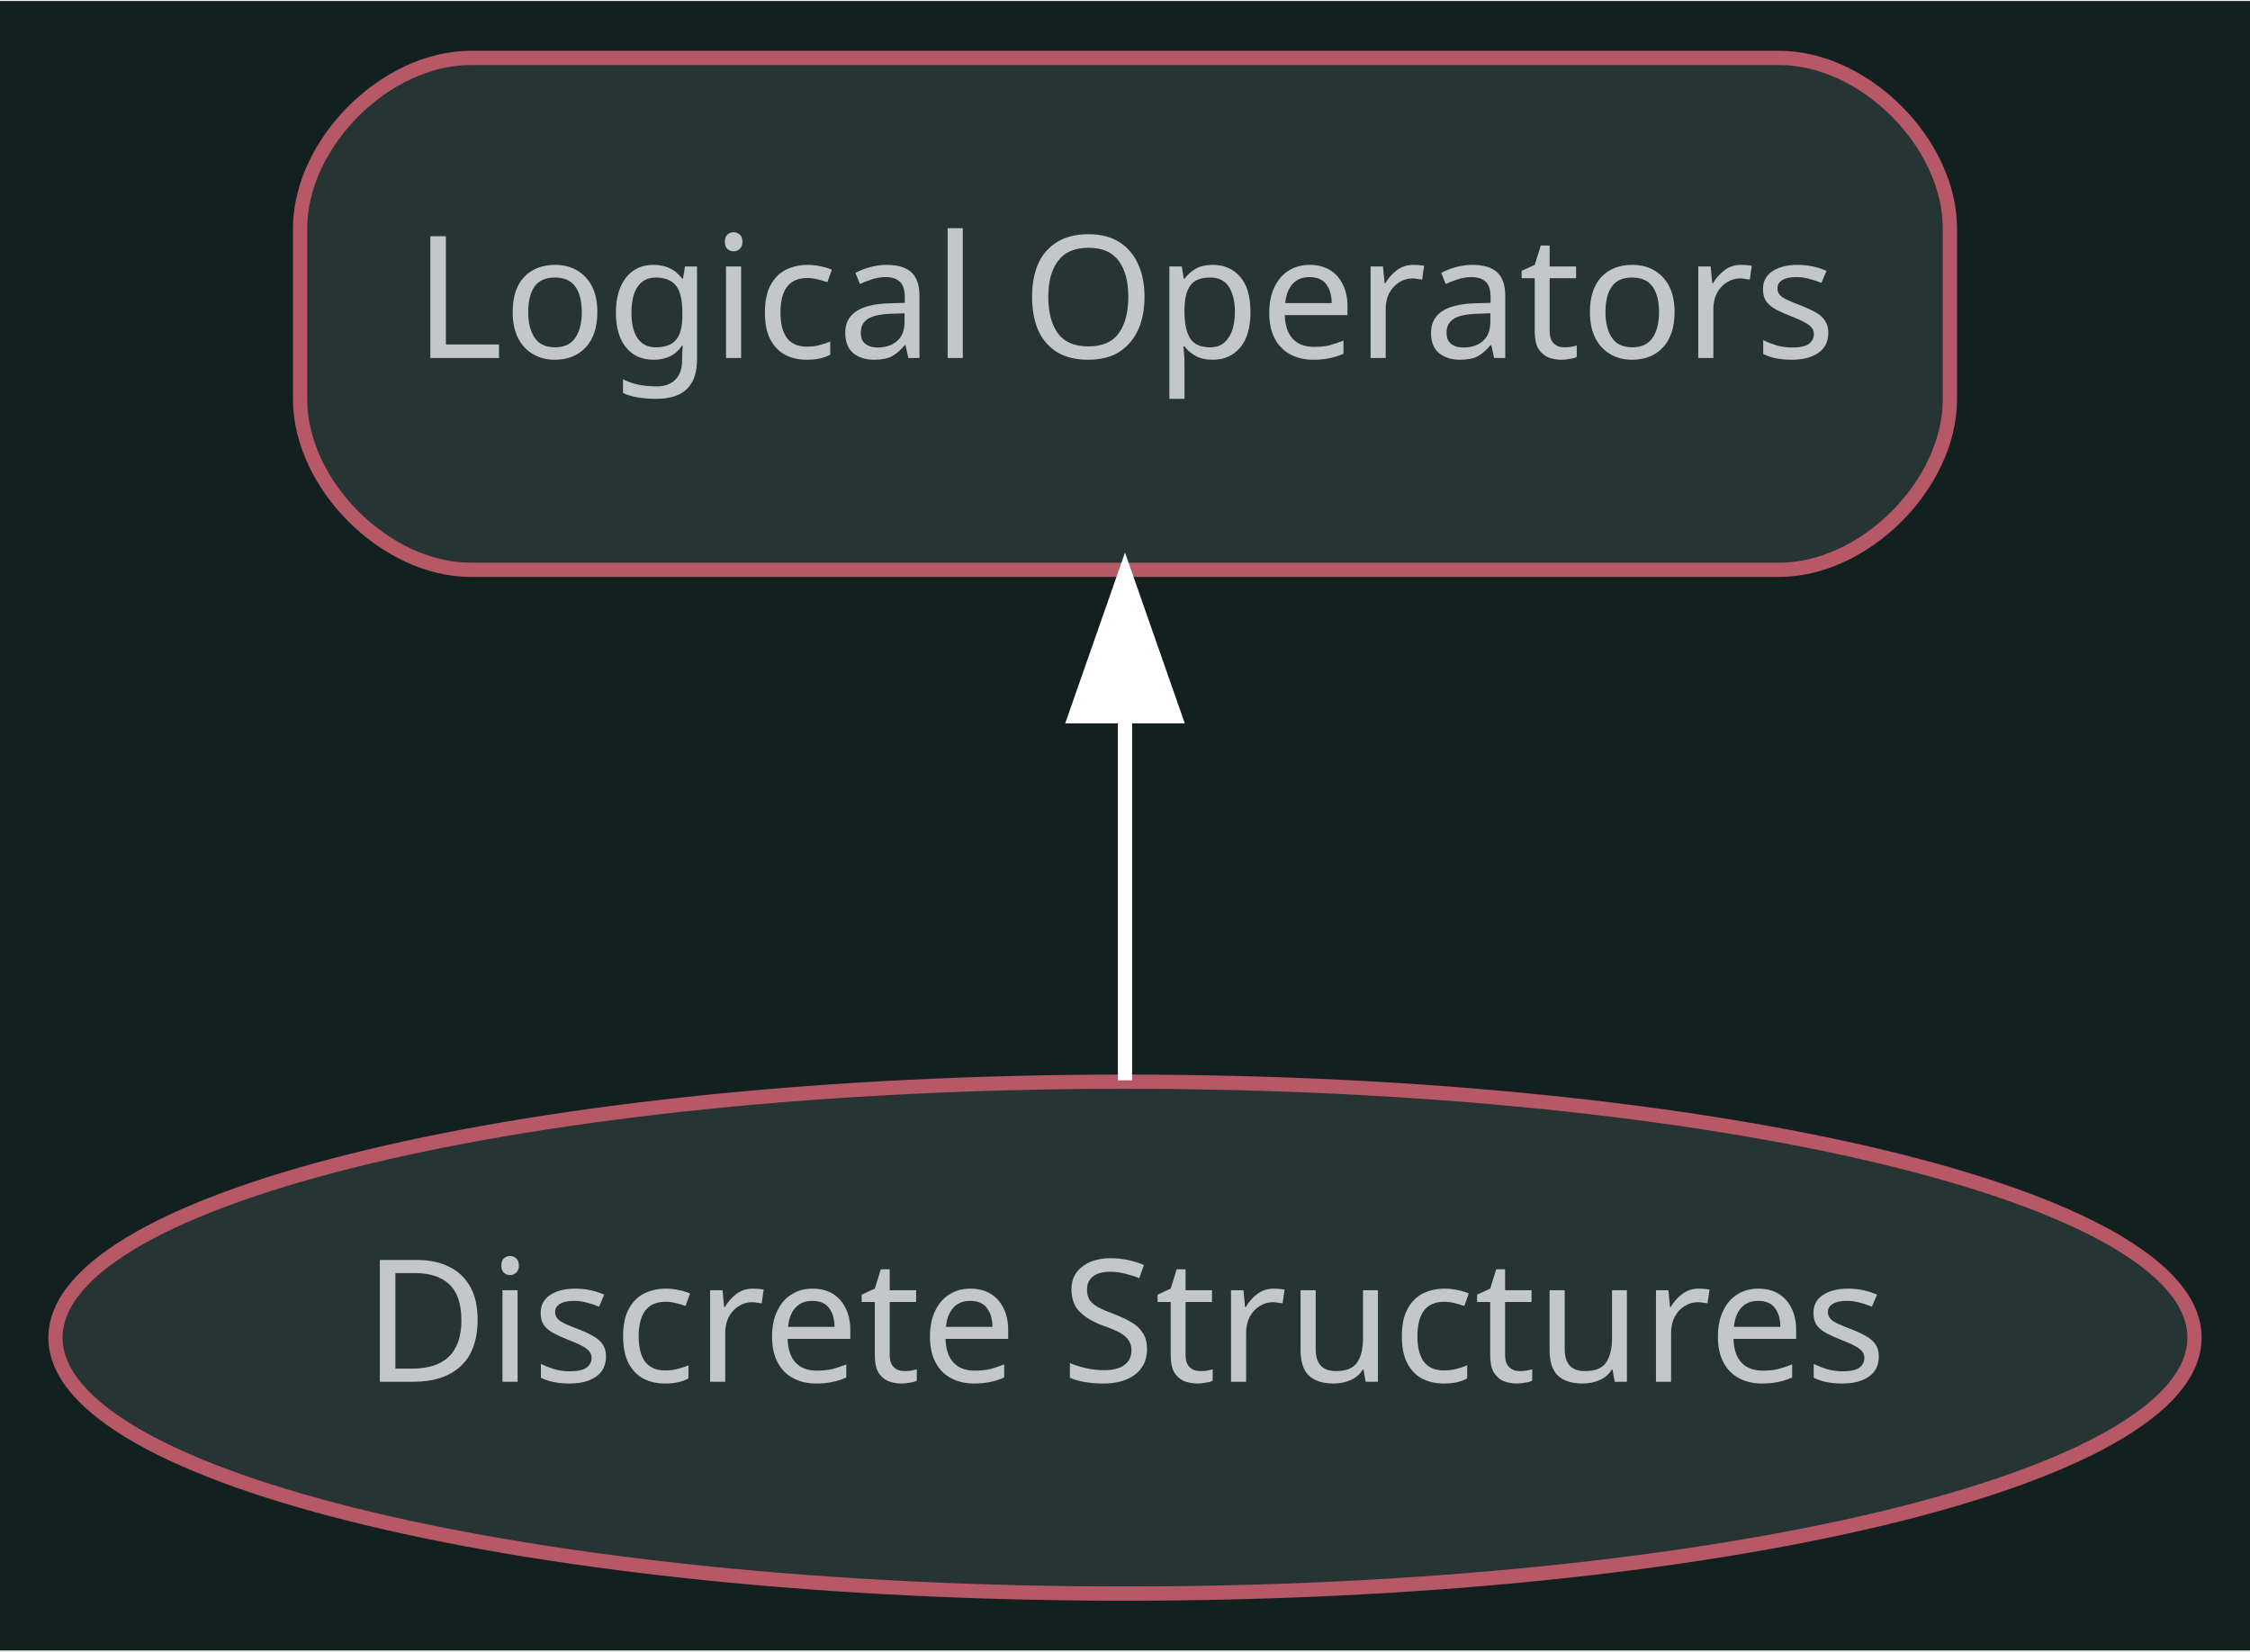
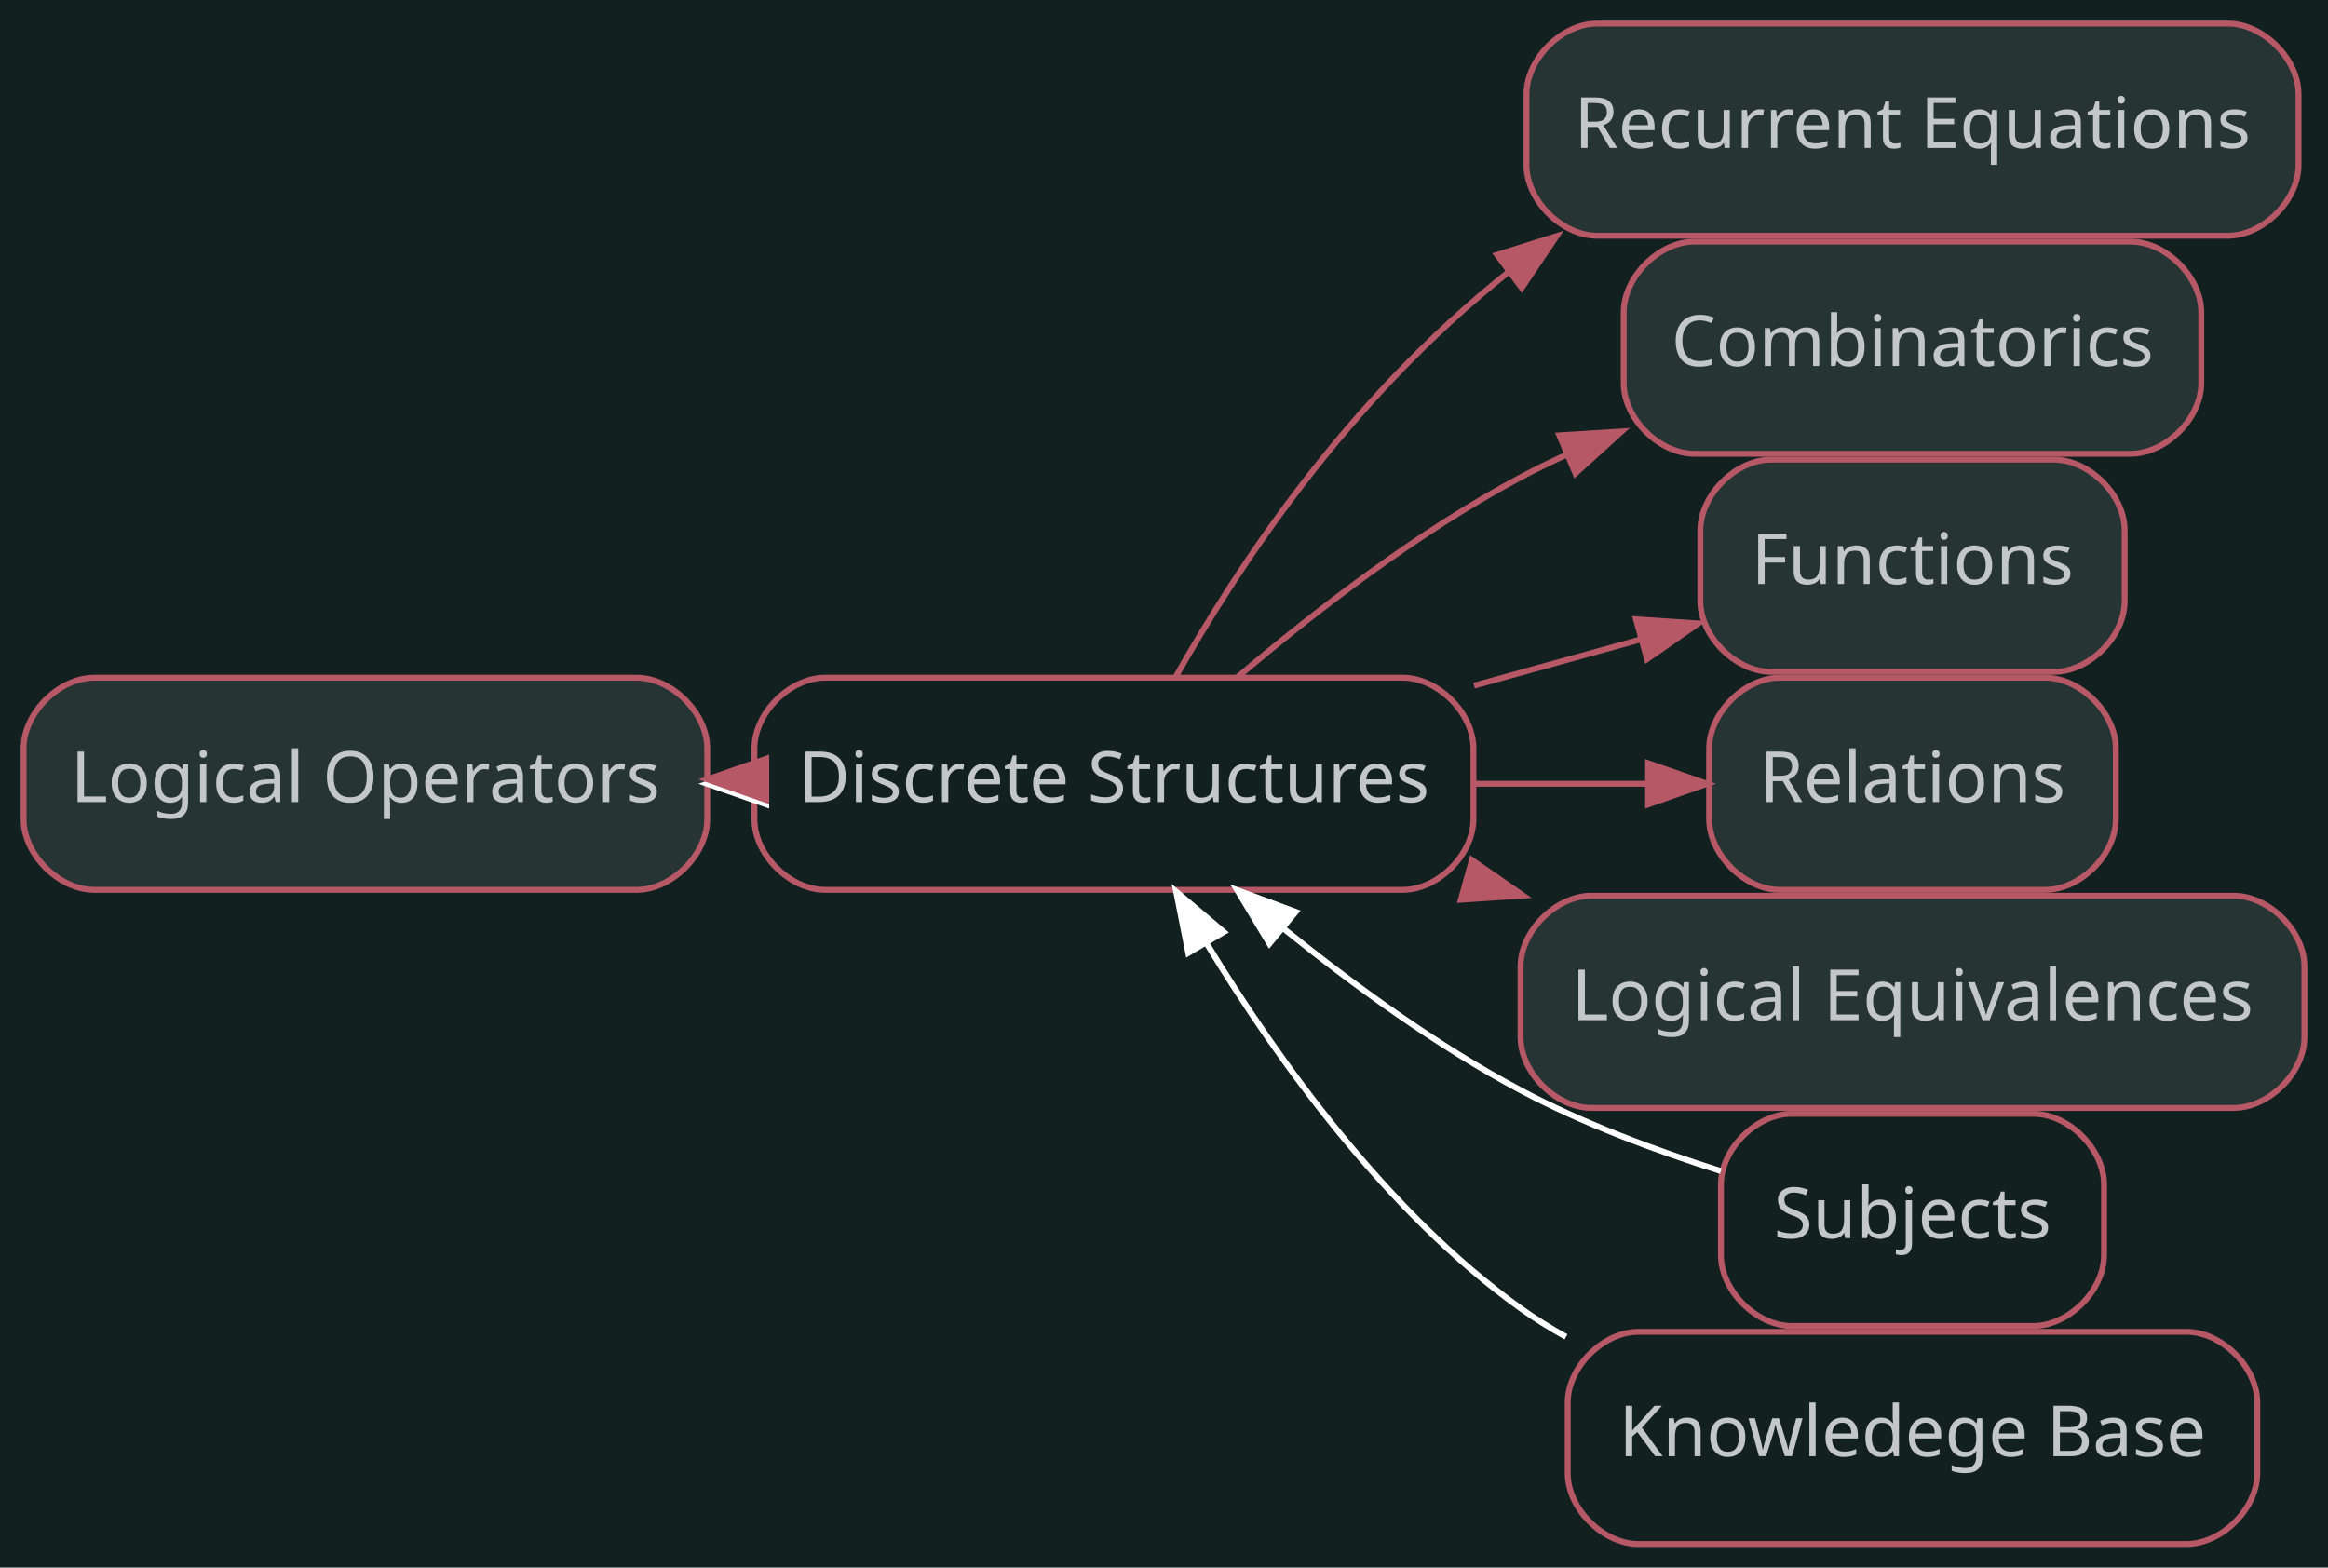
- <svg xmlns="http://www.w3.org/2000/svg" xmlns:xlink="http://www.w3.org/1999/xlink" width="158pt" height="116pt" viewBox="0.00 0.00 158.20 116.00">
-   <g id="page0,1_graph0" class="graph" transform="scale(1 1) rotate(0) translate(4 112)">
-     <polygon fill="#132020" stroke="transparent" points="-4,4 -4,-112 154.2,-112 154.2,4 -4,4" />
+ <svg xmlns="http://www.w3.org/2000/svg" xmlns:xlink="http://www.w3.org/1999/xlink" width="395pt" height="266pt" viewBox="0.00 0.00 395.00 266.00">
+   <g id="page0,1_graph0" class="graph" transform="scale(1 1) rotate(0) translate(4 262)">
+     <polygon fill="#132020" stroke="transparent" points="-4,4 -4,-262 391,-262 391,4 -4,4" />
    <g id="node1" class="node">
      <g id="a_node1">
        <a xlink:href="../Logical Operators.html" xlink:title="Logical Operators" target="_parent">
-           <path fill="#273434" stroke="#b75867" d="M121.1,-108C121.1,-108 29.1,-108 29.1,-108 23.1,-108 17.1,-102 17.1,-96 17.1,-96 17.1,-84 17.1,-84 17.1,-78 23.1,-72 29.1,-72 29.1,-72 121.1,-72 121.1,-72 127.1,-72 133.1,-78 133.1,-84 133.1,-84 133.1,-96 133.1,-96 133.1,-102 127.1,-108 121.1,-108" />
-           <text text-anchor="middle" x="75.1" y="-86.9" font-family="sans" font-size="12.00" fill="#c4c7c7">Logical Operators</text>
+           <path fill="#273434" stroke="#b75867" d="M104,-147C104,-147 12,-147 12,-147 6,-147 0,-141 0,-135 0,-135 0,-123 0,-123 0,-117 6,-111 12,-111 12,-111 104,-111 104,-111 110,-111 116,-117 116,-123 116,-123 116,-135 116,-135 116,-141 110,-147 104,-147" />
+           <text text-anchor="middle" x="58" y="-125.9" font-family="sans" font-size="12.00" fill="#c4c7c7">Logical Operators</text>
        </a>
      </g>
    </g>
    <g id="node2" class="node">
      <g id="a_node2">
        <a xlink:href="../Discrete Structures.html" xlink:title="Discrete Structures" target="_parent">
-           <ellipse fill="#273434" stroke="#b75867" cx="75.1" cy="-18" rx="75.2" ry="18" />
-           <text text-anchor="middle" x="75.1" y="-14.9" font-family="sans" font-size="12.00" fill="#c4c7c7">Discrete Structures</text>
+           <path fill="none" stroke="#b75867" d="M234,-147C234,-147 136,-147 136,-147 130,-147 124,-141 124,-135 124,-135 124,-123 124,-123 124,-117 130,-111 136,-111 136,-111 234,-111 234,-111 240,-111 246,-117 246,-123 246,-123 246,-135 246,-135 246,-141 240,-147 234,-147" />
+           <text text-anchor="middle" x="185" y="-125.9" font-family="sans" font-size="12.00" fill="#c4c7c7">Discrete Structures</text>
        </a>
      </g>
    </g>
    <g id="edge1" class="edge">
-       <path fill="none" stroke="#ffffff" d="M75.1,-61.67C75.1,-53.05 75.1,-43.79 75.1,-36.1" />
-       <polygon fill="#ffffff" stroke="#ffffff" points="71.6,-61.7 75.1,-71.7 78.6,-61.7 71.6,-61.7" />
+       <path fill="none" stroke="#ffffff" d="M123.28,-129C123.44,-129 123.6,-129 123.76,-129" />
+       <polygon fill="#ffffff" stroke="#ffffff" points="126.01,-125.5 116.01,-129 126.01,-132.5 126.01,-125.5" />
+     </g>
+     <g id="edge7" class="edge">
+       <path fill="none" stroke="#b75867" d="M123.76,-129.75C123.6,-129.75 123.44,-129.75 123.28,-129.75" />
+       <polygon fill="#b75867" stroke="#b75867" points="126.01,-126.25 116.01,-129.75 126.01,-133.25 126.01,-126.25" />
+     </g>
+     <g id="node3" class="node">
+       <g id="a_node3">
+         <a xlink:href="../Recurrent Equations.html" xlink:title="Recurrent Equations" target="_parent">
+           <path fill="#273434" stroke="#b75867" d="M374,-258C374,-258 267,-258 267,-258 261,-258 255,-252 255,-246 255,-246 255,-234 255,-234 255,-228 261,-222 267,-222 267,-222 374,-222 374,-222 380,-222 386,-228 386,-234 386,-234 386,-246 386,-246 386,-252 380,-258 374,-258" />
+           <text text-anchor="middle" x="320.5" y="-236.9" font-family="sans" font-size="12.00" fill="#c4c7c7">Recurrent Equations</text>
+         </a>
+       </g>
+     </g>
+     <g id="edge2" class="edge">
+       <path fill="none" stroke="#b75867" d="M195.57,-147.3C205.97,-165.64 224.25,-193.83 252.02,-215.89" />
+       <polygon fill="#b75867" stroke="#b75867" points="250.01,-218.76 260.11,-221.94 254.2,-213.15 250.01,-218.76" />
+     </g>
+     <g id="node4" class="node">
+       <g id="a_node4">
+         <a xlink:href="../Combinatorics.html" xlink:title="Combinatorics" target="_parent">
+           <path fill="#273434" stroke="#b75867" d="M357.5,-221C357.5,-221 283.5,-221 283.5,-221 277.5,-221 271.5,-215 271.5,-209 271.5,-209 271.5,-197 271.5,-197 271.5,-191 277.5,-185 283.5,-185 283.5,-185 357.5,-185 357.5,-185 363.5,-185 369.5,-191 369.5,-197 369.5,-197 369.5,-209 369.5,-209 369.5,-215 363.5,-221 357.5,-221" />
+           <text text-anchor="middle" x="320.5" y="-199.9" font-family="sans" font-size="12.00" fill="#c4c7c7">Combinatorics</text>
+         </a>
+       </g>
+     </g>
+     <g id="edge3" class="edge">
+       <path fill="none" stroke="#b75867" d="M205.92,-147.05C218.87,-158.05 236.55,-171.72 254,-181 256.53,-182.35 259.16,-183.63 261.85,-184.86" />
+       <polygon fill="#b75867" stroke="#b75867" points="260.58,-188.12 271.16,-188.79 263.31,-181.67 260.58,-188.12" />
+     </g>
+     <g id="node5" class="node">
+       <g id="a_node5">
+         <a xlink:href="../Functions.html" xlink:title="Functions" target="_parent">
+           <path fill="#273434" stroke="#b75867" d="M344.5,-184C344.5,-184 296.5,-184 296.5,-184 290.5,-184 284.5,-178 284.5,-172 284.5,-172 284.5,-160 284.5,-160 284.5,-154 290.5,-148 296.5,-148 296.5,-148 344.5,-148 344.5,-148 350.5,-148 356.5,-154 356.5,-160 356.5,-160 356.5,-172 356.5,-172 356.5,-178 350.5,-184 344.5,-184" />
+           <text text-anchor="middle" x="320.5" y="-162.9" font-family="sans" font-size="12.00" fill="#c4c7c7">Functions</text>
+         </a>
+       </g>
+     </g>
+     <g id="edge4" class="edge">
+       <path fill="none" stroke="#b75867" d="M246.11,-145.66C255.56,-148.28 265.2,-150.95 274.24,-153.46" />
+       <polygon fill="#b75867" stroke="#b75867" points="273.59,-156.91 284.16,-156.21 275.46,-150.16 273.59,-156.91" />
+     </g>
+     <g id="node6" class="node">
+       <g id="a_node6">
+         <a xlink:href="../Relations.html" xlink:title="Relations" target="_parent">
+           <path fill="#273434" stroke="#b75867" d="M343,-147C343,-147 298,-147 298,-147 292,-147 286,-141 286,-135 286,-135 286,-123 286,-123 286,-117 292,-111 298,-111 298,-111 343,-111 343,-111 349,-111 355,-117 355,-123 355,-123 355,-135 355,-135 355,-141 349,-147 343,-147" />
+           <text text-anchor="middle" x="320.5" y="-125.9" font-family="sans" font-size="12.00" fill="#c4c7c7">Relations</text>
+         </a>
+       </g>
+     </g>
+     <g id="edge5" class="edge">
+       <path fill="none" stroke="#b75867" d="M246.11,-129C255.97,-129 266.02,-129 275.39,-129" />
+       <polygon fill="#b75867" stroke="#b75867" points="275.64,-132.5 285.64,-129 275.64,-125.5 275.64,-132.5" />
+     </g>
+     <g id="node7" class="node">
+       <g id="a_node7">
+         <a xlink:href="../Logical Equivalences.html" xlink:title="Logical Equivalences" target="_parent">
+           <path fill="#273434" stroke="#b75867" d="M375,-110C375,-110 266,-110 266,-110 260,-110 254,-104 254,-98 254,-98 254,-86 254,-86 254,-80 260,-74 266,-74 266,-74 375,-74 375,-74 381,-74 387,-80 387,-86 387,-86 387,-98 387,-98 387,-104 381,-110 375,-110" />
+           <text text-anchor="middle" x="320.5" y="-88.9" font-family="sans" font-size="12.00" fill="#c4c7c7">Logical Equivalences</text>
+         </a>
+       </g>
+     </g>
+     <g id="edge6" class="edge">
+       <path fill="none" stroke="#b75867" d="M246.11,-112.34C246.2,-112.32 246.28,-112.29 246.37,-112.27" />
+       <polygon fill="#b75867" stroke="#b75867" points="245.74,-116.07 254.44,-110.03 243.87,-109.33 245.74,-116.07" />
+     </g>
+     <g id="node8" class="node">
+       <g id="a_node8">
+         <a xlink:href="../Subjects.html" xlink:title="Subjects" target="_parent">
+           <path fill="none" stroke="#b75867" d="M341,-73C341,-73 300,-73 300,-73 294,-73 288,-67 288,-61 288,-61 288,-49 288,-49 288,-43 294,-37 300,-37 300,-37 341,-37 341,-37 347,-37 353,-43 353,-49 353,-49 353,-61 353,-61 353,-67 347,-73 341,-73" />
+           <text text-anchor="middle" x="320.5" y="-51.9" font-family="sans" font-size="12.00" fill="#c4c7c7">Subjects</text>
+         </a>
+       </g>
+     </g>
+     <g id="edge8" class="edge">
+       <path fill="none" stroke="#ffffff" d="M213.67,-104.52C225.49,-94.98 239.82,-84.54 254,-77 264.59,-71.37 276.9,-66.78 287.98,-63.28" />
+       <polygon fill="#ffffff" stroke="#ffffff" points="211.39,-101.87 205.92,-110.95 215.85,-107.26 211.39,-101.87" />
+     </g>
+     <g id="node9" class="node">
+       <g id="a_node9">
+         <a xlink:href="../Knowledege Base.html" xlink:title="Knowledege Base" target="_parent">
+           <path fill="none" stroke="#b75867" d="M367,-36C367,-36 274,-36 274,-36 268,-36 262,-30 262,-24 262,-24 262,-12 262,-12 262,-6 268,0 274,0 274,0 367,0 367,0 373,0 379,-6 379,-12 379,-12 379,-24 379,-24 379,-30 373,-36 367,-36" />
+           <text text-anchor="middle" x="320.5" y="-14.9" font-family="sans" font-size="12.00" fill="#c4c7c7">Knowledege Base</text>
+         </a>
+       </g>
+     </g>
+     <g id="edge9" class="edge">
+       <path fill="none" stroke="#ffffff" d="M200.76,-101.87C212.74,-82.17 231.34,-56.22 254,-40 256.44,-38.25 259.03,-36.64 261.71,-35.15" />
+       <polygon fill="#ffffff" stroke="#ffffff" points="197.62,-100.3 195.57,-110.7 203.65,-103.85 197.62,-100.3" />
    </g>
  </g>
</svg>
